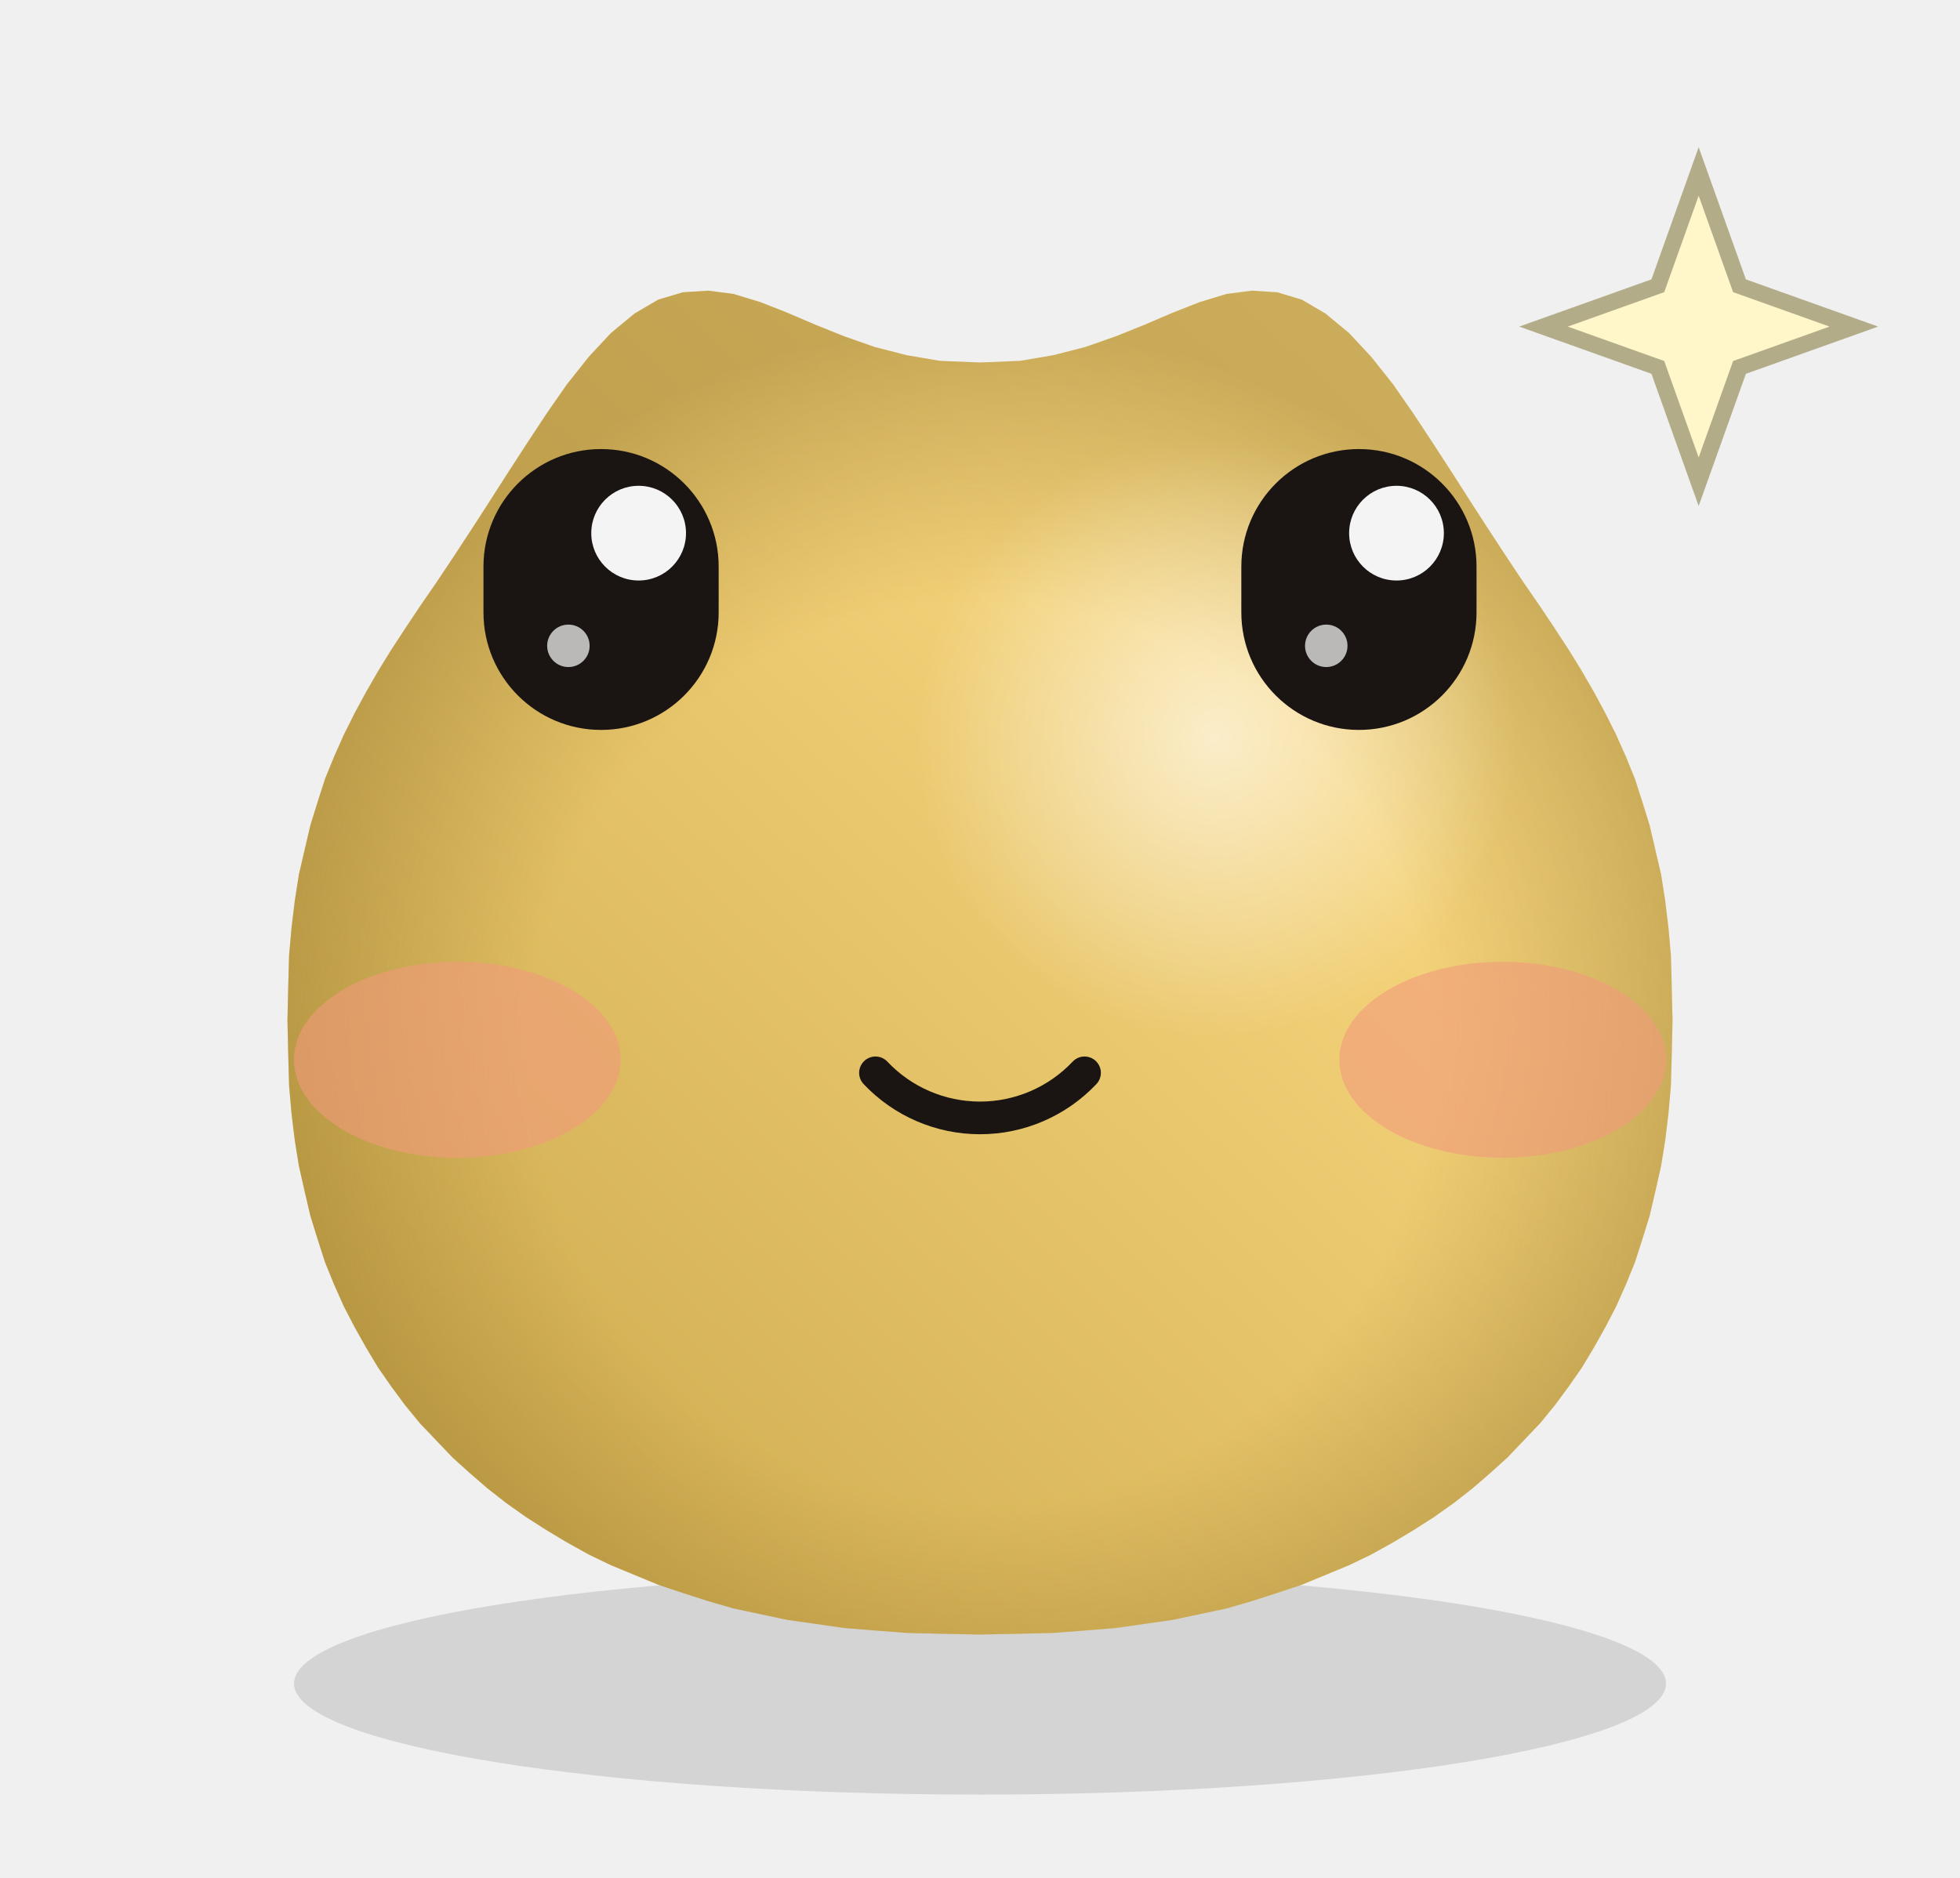
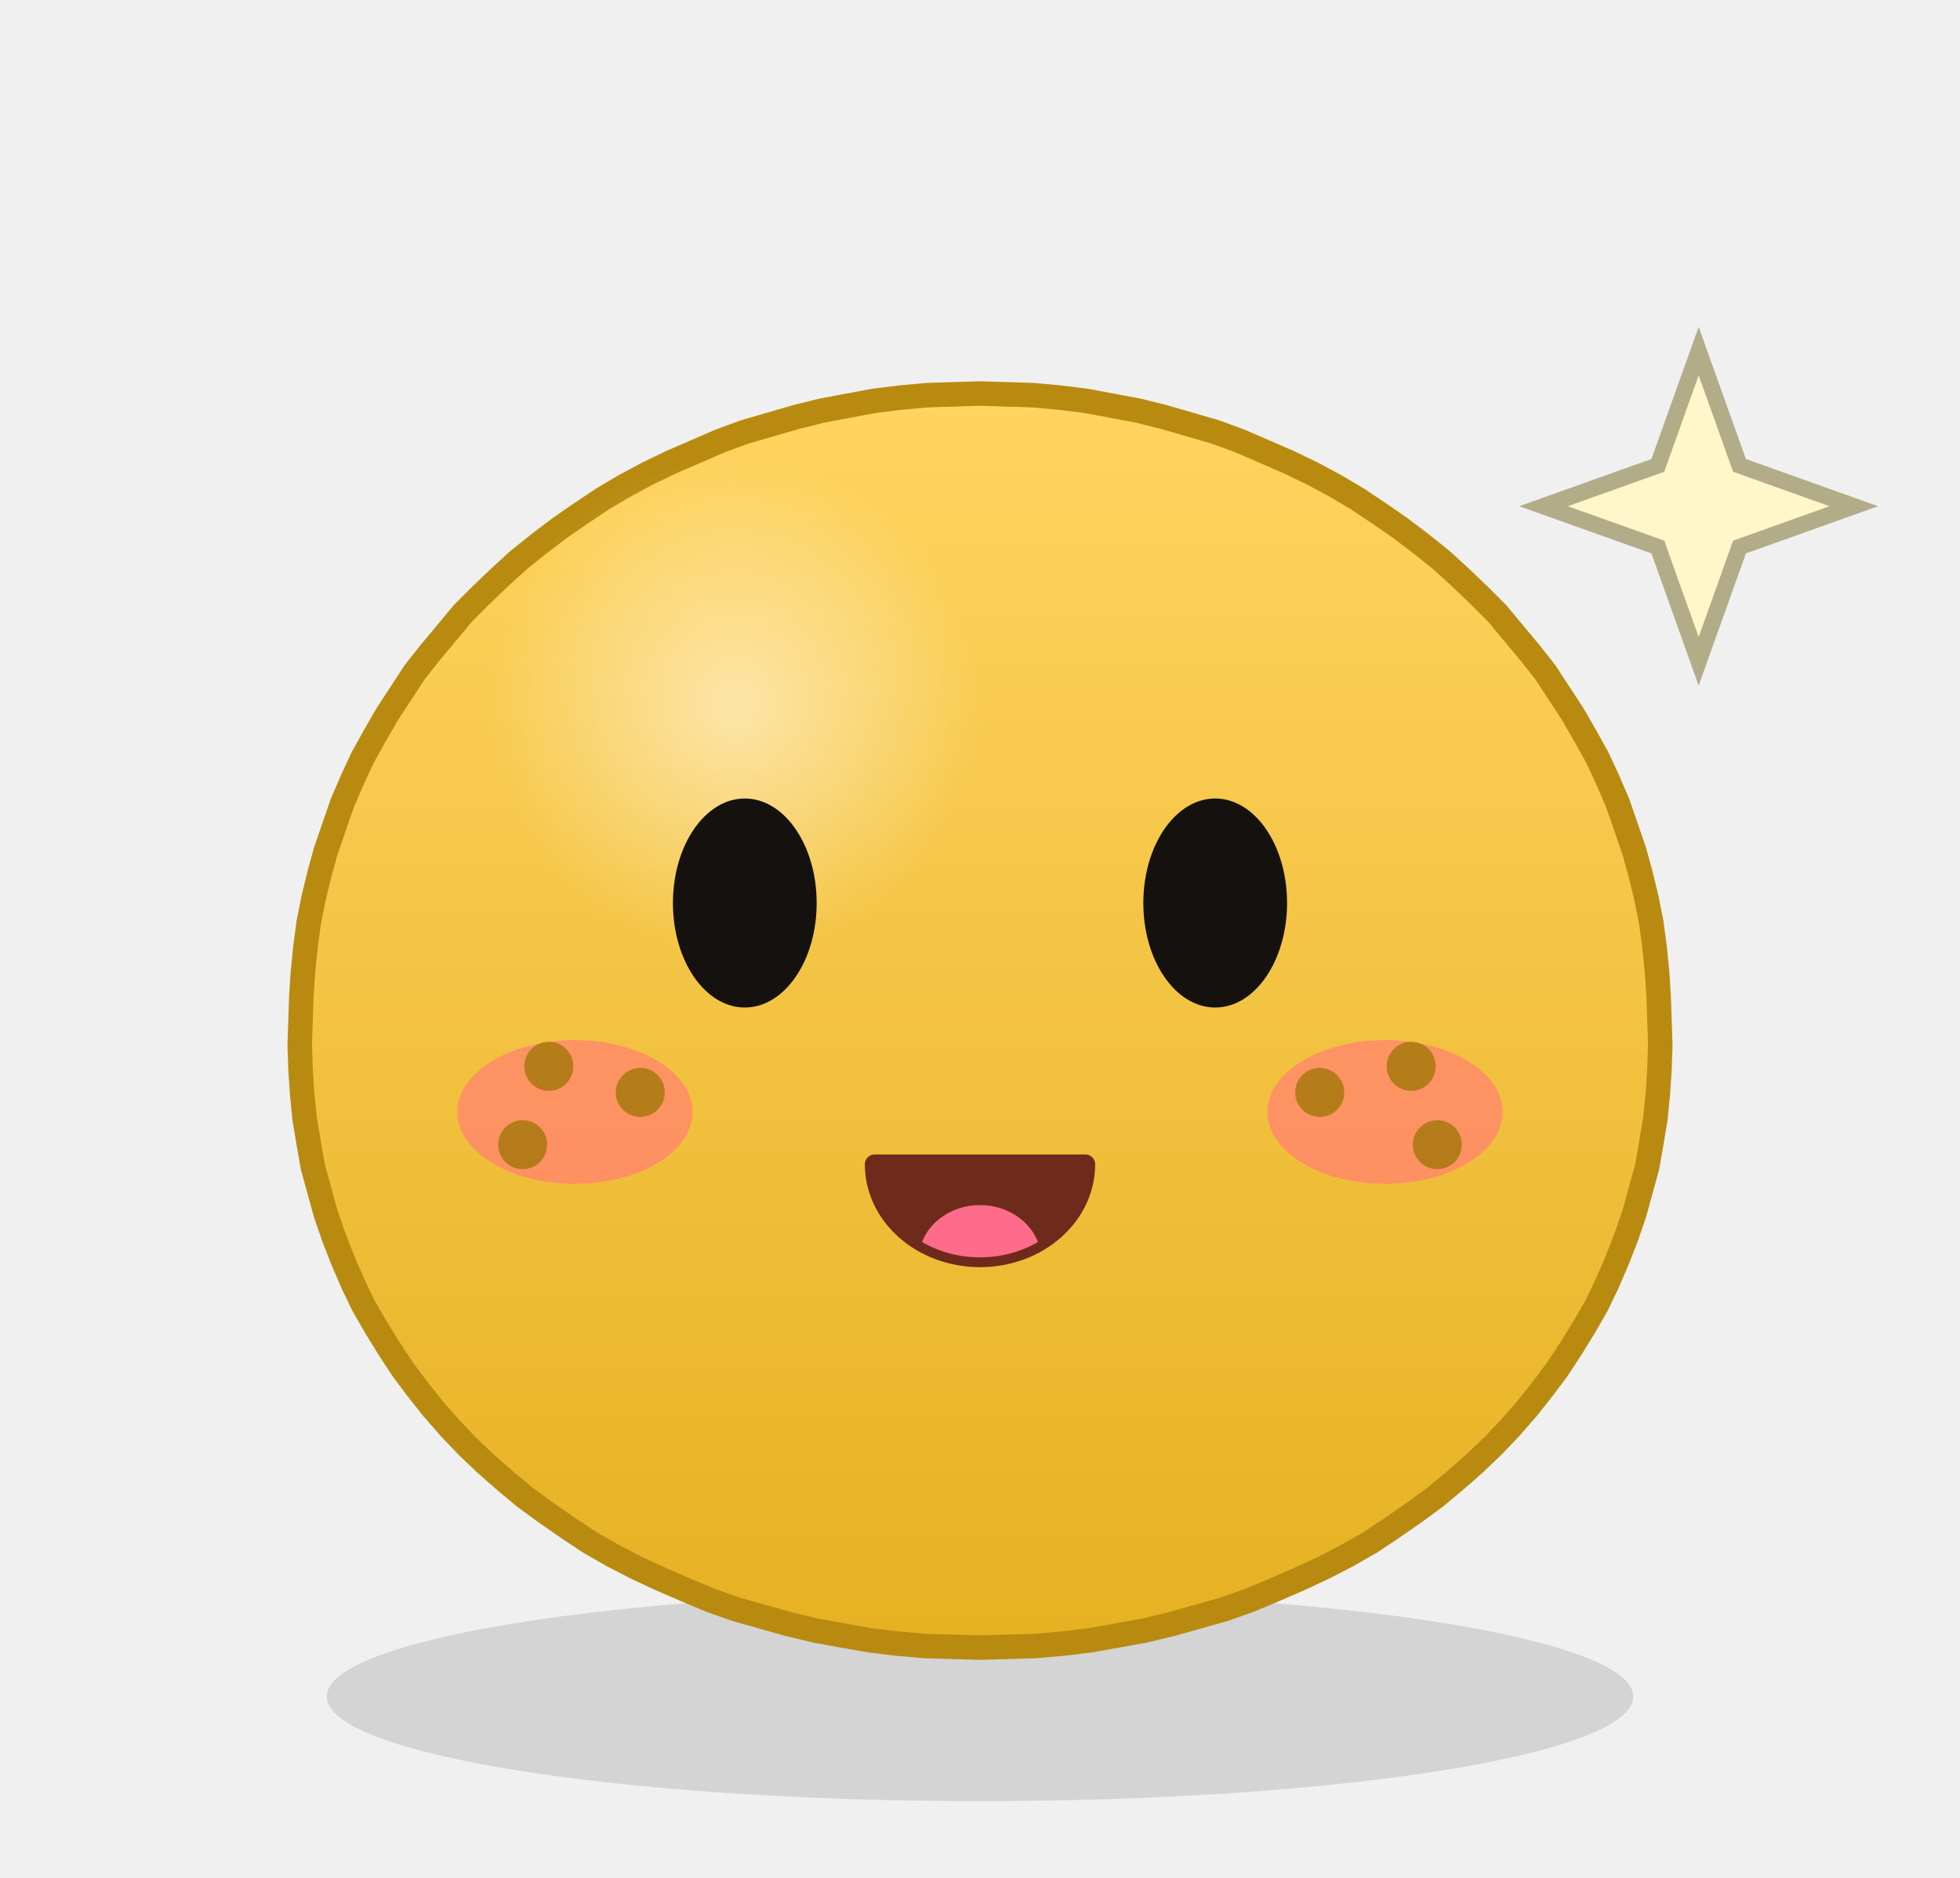
<svg xmlns="http://www.w3.org/2000/svg" viewBox="-120 -125 240 230" width="240" height="230">
  <defs>
-     <linearGradient id="g" gradientUnits="userSpaceOnUse" x1="59.4" y1="-63.9" x2="-67.8" y2="67.7">
-       <stop offset="0" stop-color="#ffde86" />
-       <stop offset="1" stop-color="#cca94d" />
+     <linearGradient id="g" x1="0" y1="0" x2="0" y2="1">
+       <stop offset="0" stop-color="#ffd460" />
+       <stop offset="1" stop-color="#e6b122" />
    </linearGradient>
-     <radialGradient id="r" gradientUnits="userSpaceOnUse" cx="0" cy="4" r="89.0">
-       <stop offset=".62" stop-color="#977a2e" stop-opacity="0" />
-       <stop offset="1" stop-color="#977a2e" stop-opacity=".5" />
-     </radialGradient>
-     <radialGradient id="h" gradientUnits="userSpaceOnUse" cx="28.8" cy="-34.6" r="36.8">
-       <stop offset="0" stop-color="#fff" stop-opacity=".6" />
+     <radialGradient id="h" gradientUnits="userSpaceOnUse" cx="-30.0" cy="-38.4" r="30.4">
+       <stop offset="0" stop-color="#fff" stop-opacity=".5" />
      <stop offset="1" stop-color="#fff" stop-opacity="0" />
    </radialGradient>
  </defs>
-   <ellipse cx="0" cy="81.2" rx="84.0" ry="13.6" fill="#000" opacity=".12" />
-   <path d="M84.8 0.0 L84.7 4.4 L84.6 8.0 L84.3 11.4 L83.9 14.7 L83.4 17.8 L82.7 20.9 L82.0 23.9 L81.1 26.8 L80.2 29.6 L79.1 32.3 L77.9 35.0 L76.6 37.5 L75.2 40.0 L73.7 42.5 L72.1 44.8 L70.4 47.1 L68.6 49.3 L66.6 51.4 L64.6 53.5 L62.5 55.4 L60.3 57.3 L58.0 59.1 L55.6 60.8 L53.1 62.4 L50.6 63.9 L47.9 65.4 L45.2 66.7 L42.3 67.9 L39.4 69.1 L36.4 70.1 L33.3 71.1 L30.2 72.0 L26.9 72.7 L23.6 73.4 L20.1 73.9 L16.6 74.4 L12.9 74.7 L9.0 75.0 L4.9 75.1 L0.0 75.2 L-4.9 75.1 L-9.0 75.0 L-12.9 74.7 L-16.6 74.4 L-20.1 73.9 L-23.6 73.4 L-26.9 72.7 L-30.2 72.0 L-33.3 71.1 L-36.4 70.1 L-39.4 69.1 L-42.3 67.9 L-45.2 66.7 L-47.9 65.4 L-50.6 63.9 L-53.1 62.4 L-55.6 60.8 L-58.0 59.1 L-60.3 57.3 L-62.5 55.4 L-64.6 53.5 L-66.6 51.4 L-68.6 49.3 L-70.4 47.1 L-72.1 44.8 L-73.7 42.5 L-75.2 40.0 L-76.6 37.5 L-77.9 35.0 L-79.1 32.3 L-80.2 29.6 L-81.1 26.8 L-82.0 23.9 L-82.7 20.9 L-83.4 17.8 L-83.9 14.7 L-84.3 11.4 L-84.6 8.0 L-84.7 4.4 L-84.8 0.0 L-84.7 -4.4 L-84.6 -8.0 L-84.3 -11.4 L-83.9 -14.7 L-83.4 -17.9 L-82.7 -20.9 L-82.0 -23.9 L-81.1 -26.8 L-80.2 -29.6 L-79.1 -32.3 L-77.9 -35.0 L-76.6 -37.6 L-75.2 -40.2 L-73.7 -42.8 L-72.1 -45.4 L-70.4 -48.0 L-68.6 -50.7 L-66.6 -53.6 L-64.6 -56.6 L-62.5 -59.8 L-60.3 -63.2 L-58.0 -66.8 L-55.6 -70.5 L-53.1 -74.3 L-50.6 -77.9 L-47.9 -81.3 L-45.2 -84.2 L-42.3 -86.6 L-39.4 -88.3 L-36.4 -89.2 L-33.3 -89.4 L-30.2 -89.0 L-26.9 -88.0 L-23.6 -86.7 L-20.1 -85.2 L-16.6 -83.8 L-12.9 -82.5 L-9.0 -81.5 L-4.9 -80.8 L-0.0 -80.6 L4.9 -80.8 L9.0 -81.5 L12.9 -82.5 L16.6 -83.8 L20.1 -85.2 L23.6 -86.7 L26.9 -88.0 L30.2 -89.0 L33.3 -89.4 L36.4 -89.2 L39.4 -88.3 L42.3 -86.6 L45.2 -84.2 L47.9 -81.3 L50.6 -77.9 L53.1 -74.3 L55.6 -70.5 L58.0 -66.8 L60.3 -63.2 L62.5 -59.8 L64.6 -56.6 L66.6 -53.6 L68.6 -50.7 L70.4 -48.0 L72.1 -45.4 L73.7 -42.8 L75.2 -40.2 L76.6 -37.6 L77.9 -35.0 L79.1 -32.3 L80.2 -29.6 L81.1 -26.8 L82.0 -23.9 L82.7 -20.9 L83.4 -17.9 L83.9 -14.7 L84.3 -11.4 L84.6 -8.0 L84.7 -4.4Z" fill="url(#g)" />
-   <path d="M84.8 0.0 L84.7 4.4 L84.6 8.0 L84.3 11.4 L83.9 14.7 L83.4 17.8 L82.7 20.9 L82.0 23.9 L81.1 26.8 L80.2 29.6 L79.1 32.3 L77.9 35.0 L76.6 37.5 L75.2 40.0 L73.7 42.5 L72.1 44.8 L70.4 47.1 L68.6 49.3 L66.6 51.4 L64.6 53.5 L62.5 55.4 L60.3 57.3 L58.0 59.1 L55.6 60.8 L53.1 62.4 L50.6 63.9 L47.9 65.4 L45.2 66.7 L42.3 67.9 L39.4 69.1 L36.4 70.1 L33.3 71.1 L30.2 72.0 L26.9 72.7 L23.6 73.4 L20.1 73.9 L16.6 74.4 L12.9 74.7 L9.0 75.0 L4.9 75.1 L0.0 75.2 L-4.9 75.1 L-9.0 75.0 L-12.9 74.7 L-16.6 74.4 L-20.1 73.9 L-23.6 73.4 L-26.9 72.7 L-30.2 72.0 L-33.3 71.1 L-36.4 70.1 L-39.4 69.1 L-42.3 67.9 L-45.2 66.7 L-47.9 65.4 L-50.6 63.9 L-53.1 62.4 L-55.6 60.8 L-58.0 59.1 L-60.3 57.3 L-62.5 55.4 L-64.6 53.5 L-66.6 51.4 L-68.6 49.3 L-70.4 47.1 L-72.1 44.8 L-73.7 42.5 L-75.2 40.0 L-76.6 37.5 L-77.9 35.0 L-79.1 32.3 L-80.2 29.6 L-81.1 26.8 L-82.0 23.9 L-82.7 20.9 L-83.4 17.8 L-83.9 14.7 L-84.3 11.4 L-84.6 8.0 L-84.7 4.4 L-84.8 0.0 L-84.7 -4.4 L-84.6 -8.0 L-84.3 -11.4 L-83.9 -14.7 L-83.4 -17.9 L-82.7 -20.9 L-82.0 -23.9 L-81.1 -26.8 L-80.2 -29.6 L-79.1 -32.3 L-77.9 -35.0 L-76.6 -37.6 L-75.2 -40.2 L-73.7 -42.8 L-72.1 -45.4 L-70.4 -48.0 L-68.6 -50.7 L-66.6 -53.6 L-64.6 -56.6 L-62.5 -59.8 L-60.3 -63.2 L-58.0 -66.8 L-55.6 -70.5 L-53.1 -74.3 L-50.6 -77.9 L-47.9 -81.3 L-45.2 -84.2 L-42.3 -86.6 L-39.4 -88.3 L-36.4 -89.2 L-33.3 -89.4 L-30.2 -89.0 L-26.9 -88.0 L-23.6 -86.7 L-20.1 -85.2 L-16.6 -83.8 L-12.9 -82.5 L-9.0 -81.5 L-4.9 -80.8 L-0.0 -80.6 L4.9 -80.8 L9.0 -81.5 L12.9 -82.5 L16.6 -83.8 L20.1 -85.2 L23.6 -86.7 L26.9 -88.0 L30.2 -89.0 L33.3 -89.4 L36.4 -89.2 L39.4 -88.3 L42.3 -86.6 L45.2 -84.2 L47.9 -81.3 L50.6 -77.9 L53.1 -74.3 L55.6 -70.5 L58.0 -66.8 L60.3 -63.2 L62.5 -59.8 L64.6 -56.6 L66.6 -53.6 L68.6 -50.7 L70.4 -48.0 L72.1 -45.4 L73.7 -42.8 L75.2 -40.2 L76.6 -37.6 L77.9 -35.0 L79.1 -32.3 L80.2 -29.6 L81.1 -26.8 L82.0 -23.9 L82.7 -20.9 L83.4 -17.9 L83.9 -14.7 L84.3 -11.4 L84.6 -8.0 L84.7 -4.4Z" fill="url(#r)" />
-   <path d="M84.8 0.0 L84.7 4.4 L84.6 8.0 L84.3 11.4 L83.9 14.7 L83.4 17.8 L82.7 20.9 L82.0 23.9 L81.1 26.8 L80.2 29.6 L79.1 32.3 L77.9 35.0 L76.6 37.5 L75.2 40.0 L73.7 42.5 L72.1 44.8 L70.4 47.1 L68.6 49.3 L66.6 51.4 L64.6 53.5 L62.5 55.4 L60.3 57.3 L58.0 59.1 L55.6 60.8 L53.1 62.4 L50.6 63.9 L47.9 65.4 L45.2 66.7 L42.3 67.9 L39.4 69.1 L36.4 70.1 L33.3 71.1 L30.2 72.0 L26.9 72.7 L23.6 73.4 L20.1 73.9 L16.6 74.4 L12.9 74.7 L9.0 75.0 L4.9 75.1 L0.0 75.2 L-4.9 75.1 L-9.0 75.0 L-12.9 74.7 L-16.6 74.4 L-20.1 73.9 L-23.6 73.4 L-26.9 72.7 L-30.2 72.0 L-33.3 71.1 L-36.4 70.1 L-39.4 69.1 L-42.3 67.9 L-45.2 66.7 L-47.9 65.4 L-50.6 63.9 L-53.1 62.4 L-55.6 60.8 L-58.0 59.1 L-60.3 57.3 L-62.5 55.4 L-64.6 53.5 L-66.6 51.4 L-68.6 49.3 L-70.4 47.1 L-72.1 44.8 L-73.7 42.5 L-75.2 40.0 L-76.6 37.5 L-77.9 35.0 L-79.1 32.3 L-80.2 29.6 L-81.1 26.8 L-82.0 23.9 L-82.7 20.9 L-83.4 17.8 L-83.9 14.7 L-84.3 11.4 L-84.6 8.0 L-84.7 4.4 L-84.8 0.0 L-84.7 -4.4 L-84.6 -8.0 L-84.3 -11.4 L-83.9 -14.7 L-83.4 -17.9 L-82.7 -20.9 L-82.0 -23.9 L-81.1 -26.8 L-80.2 -29.6 L-79.1 -32.3 L-77.9 -35.0 L-76.6 -37.6 L-75.2 -40.2 L-73.7 -42.8 L-72.1 -45.4 L-70.4 -48.0 L-68.6 -50.7 L-66.6 -53.6 L-64.6 -56.6 L-62.5 -59.8 L-60.3 -63.2 L-58.0 -66.8 L-55.6 -70.5 L-53.1 -74.3 L-50.6 -77.9 L-47.9 -81.3 L-45.2 -84.2 L-42.3 -86.6 L-39.4 -88.3 L-36.4 -89.2 L-33.3 -89.4 L-30.2 -89.0 L-26.9 -88.0 L-23.6 -86.7 L-20.1 -85.2 L-16.6 -83.8 L-12.9 -82.5 L-9.0 -81.5 L-4.9 -80.8 L-0.0 -80.6 L4.9 -80.8 L9.0 -81.5 L12.9 -82.5 L16.6 -83.8 L20.1 -85.2 L23.6 -86.7 L26.9 -88.0 L30.2 -89.0 L33.3 -89.4 L36.4 -89.2 L39.4 -88.3 L42.3 -86.6 L45.2 -84.2 L47.9 -81.3 L50.6 -77.9 L53.1 -74.3 L55.6 -70.5 L58.0 -66.8 L60.3 -63.2 L62.5 -59.8 L64.6 -56.6 L66.6 -53.6 L68.6 -50.7 L70.4 -48.0 L72.1 -45.4 L73.7 -42.8 L75.2 -40.2 L76.6 -37.6 L77.9 -35.0 L79.1 -32.3 L80.2 -29.6 L81.1 -26.8 L82.0 -23.9 L82.7 -20.9 L83.4 -17.9 L83.9 -14.7 L84.3 -11.4 L84.6 -8.0 L84.7 -4.4Z" fill="url(#h)" />
-   <path d="M88 -104 L93 -90 L107 -85 L93 -80 L88 -66 L83 -80 L69 -85 L83 -90Z" fill="#fff6c9" stroke="#b2ac89" stroke-width="2" />
-   <ellipse cx="-64.0" cy="4.8" rx="20.0" ry="12.0" fill="#f29a7c" opacity=".6" />
-   <ellipse cx="64.0" cy="4.8" rx="20.0" ry="12.0" fill="#f29a7c" opacity=".6" />
-   <rect x="-60.8" y="-70.0" width="28.8" height="34.4" rx="14.4" fill="#1a1412" />
-   <circle cx="-41.8" cy="-59.7" r="5.8" fill="#fff" opacity=".95" />
-   <circle cx="-50.4" cy="-45.9" r="2.6" fill="#fff" opacity=".7" />
-   <rect x="32.0" y="-70.0" width="28.8" height="34.4" rx="14.4" fill="#1a1412" />
-   <circle cx="51.0" cy="-59.7" r="5.8" fill="#fff" opacity=".95" />
-   <circle cx="42.4" cy="-45.9" r="2.6" fill="#fff" opacity=".7" />
-   <path d="M-12.8 6.4 A17.6 17.6 0 0 0 12.8 6.4" fill="none" stroke="#1a1412" stroke-width="4" stroke-linecap="round" />
+   <ellipse cx="0" cy="82.8" rx="80.0" ry="12.8" fill="#000" opacity=".12" />
+   <path d="M83.2 0.0 L83.3 3.0 L83.2 6.0 L83.0 9.0 L82.7 12.0 L82.2 15.0 L81.7 17.9 L80.9 20.8 L80.1 23.7 L79.1 26.6 L78.0 29.4 L76.8 32.2 L75.5 34.9 L74.0 37.5 L72.4 40.1 L70.7 42.7 L68.9 45.1 L67.0 47.5 L64.9 49.9 L62.8 52.1 L60.5 54.3 L58.1 56.4 L55.7 58.4 L53.1 60.3 L50.5 62.1 L47.8 63.9 L45.0 65.5 L42.1 67.0 L39.1 68.4 L36.1 69.7 L33.0 71.0 L29.9 72.1 L26.7 73.0 L23.5 73.9 L20.2 74.7 L16.9 75.3 L13.5 75.9 L10.2 76.3 L6.8 76.6 L3.4 76.7 L0.0 76.8 L-3.4 76.7 L-6.8 76.6 L-10.2 76.3 L-13.5 75.9 L-16.9 75.3 L-20.2 74.7 L-23.5 73.9 L-26.7 73.0 L-29.9 72.1 L-33.0 71.0 L-36.1 69.7 L-39.1 68.4 L-42.1 67.0 L-45.0 65.5 L-47.8 63.9 L-50.5 62.1 L-53.1 60.3 L-55.7 58.4 L-58.1 56.4 L-60.5 54.3 L-62.8 52.1 L-64.9 49.9 L-67.0 47.5 L-68.9 45.1 L-70.7 42.7 L-72.4 40.1 L-74.0 37.5 L-75.5 34.9 L-76.8 32.2 L-78.0 29.4 L-79.1 26.6 L-80.1 23.7 L-80.9 20.8 L-81.7 17.9 L-82.2 15.0 L-82.7 12.0 L-83.0 9.0 L-83.2 6.0 L-83.3 3.0 L-83.2 0.0 L-83.1 -3.0 L-82.9 -6.0 L-82.6 -9.0 L-82.2 -12.0 L-81.6 -15.0 L-80.9 -17.9 L-80.1 -20.8 L-79.1 -23.7 L-78.1 -26.6 L-76.9 -29.4 L-75.6 -32.2 L-74.1 -34.9 L-72.6 -37.5 L-70.9 -40.1 L-69.2 -42.7 L-67.3 -45.1 L-65.3 -47.5 L-63.3 -49.9 L-61.1 -52.1 L-58.8 -54.3 L-56.5 -56.4 L-54.0 -58.4 L-51.5 -60.3 L-48.9 -62.1 L-46.2 -63.9 L-43.5 -65.5 L-40.7 -67.0 L-37.8 -68.4 L-34.8 -69.7 L-31.8 -71.0 L-28.8 -72.1 L-25.7 -73.0 L-22.6 -73.9 L-19.4 -74.7 L-16.2 -75.3 L-13.0 -75.9 L-9.8 -76.3 L-6.5 -76.6 L-3.3 -76.7 L-0.0 -76.8 L3.3 -76.7 L6.5 -76.6 L9.8 -76.3 L13.0 -75.9 L16.2 -75.3 L19.4 -74.7 L22.6 -73.9 L25.7 -73.0 L28.8 -72.1 L31.8 -71.0 L34.8 -69.7 L37.8 -68.4 L40.7 -67.0 L43.5 -65.5 L46.2 -63.9 L48.9 -62.1 L51.5 -60.3 L54.0 -58.4 L56.5 -56.4 L58.8 -54.3 L61.1 -52.1 L63.3 -49.9 L65.3 -47.5 L67.3 -45.1 L69.2 -42.7 L70.9 -40.1 L72.6 -37.5 L74.1 -34.9 L75.6 -32.2 L76.9 -29.4 L78.1 -26.6 L79.1 -23.7 L80.1 -20.8 L80.9 -17.9 L81.6 -15.0 L82.2 -12.0 L82.6 -9.0 L82.9 -6.0 L83.1 -3.0Z" fill="url(#g)" stroke="#b88b10" stroke-width="3" />
+   <path d="M83.2 0.0 L83.3 3.0 L83.2 6.0 L83.0 9.0 L82.7 12.0 L82.2 15.0 L81.7 17.9 L80.9 20.8 L80.1 23.7 L79.1 26.6 L78.0 29.4 L76.8 32.2 L75.5 34.9 L74.0 37.5 L72.4 40.1 L70.7 42.7 L68.9 45.1 L67.0 47.5 L64.9 49.9 L62.8 52.1 L60.5 54.3 L58.1 56.4 L55.7 58.4 L53.1 60.3 L50.5 62.1 L47.8 63.9 L45.0 65.5 L42.1 67.0 L39.1 68.4 L36.1 69.7 L33.0 71.0 L29.9 72.1 L26.7 73.0 L23.5 73.9 L20.2 74.7 L16.9 75.3 L13.5 75.9 L10.2 76.3 L6.8 76.6 L3.4 76.7 L0.0 76.8 L-3.4 76.7 L-6.8 76.6 L-10.2 76.3 L-13.5 75.9 L-16.9 75.3 L-20.2 74.7 L-23.5 73.9 L-26.7 73.0 L-29.9 72.1 L-33.0 71.0 L-36.1 69.7 L-39.1 68.4 L-42.1 67.0 L-45.0 65.5 L-47.8 63.9 L-50.5 62.1 L-53.1 60.3 L-55.7 58.4 L-58.1 56.4 L-60.5 54.3 L-62.8 52.1 L-64.9 49.9 L-67.0 47.5 L-68.9 45.1 L-70.7 42.7 L-72.4 40.1 L-74.0 37.5 L-75.5 34.9 L-76.8 32.2 L-78.0 29.4 L-79.1 26.6 L-80.1 23.7 L-80.9 20.8 L-81.7 17.9 L-82.2 15.0 L-82.7 12.0 L-83.0 9.0 L-83.2 6.0 L-83.3 3.0 L-83.2 0.0 L-83.1 -3.0 L-82.9 -6.0 L-82.6 -9.0 L-82.2 -12.0 L-81.6 -15.0 L-80.9 -17.9 L-80.1 -20.8 L-79.1 -23.7 L-78.1 -26.6 L-76.9 -29.4 L-75.6 -32.2 L-74.1 -34.9 L-72.6 -37.5 L-70.9 -40.1 L-69.2 -42.7 L-67.3 -45.1 L-65.3 -47.5 L-63.3 -49.9 L-61.1 -52.1 L-58.8 -54.3 L-56.5 -56.4 L-54.0 -58.4 L-51.5 -60.3 L-48.9 -62.1 L-46.2 -63.9 L-43.5 -65.5 L-40.7 -67.0 L-37.8 -68.4 L-34.8 -69.7 L-31.8 -71.0 L-28.8 -72.1 L-25.7 -73.0 L-22.6 -73.9 L-19.4 -74.7 L-16.2 -75.3 L-13.0 -75.9 L-9.8 -76.3 L-6.5 -76.6 L-3.3 -76.7 L-0.0 -76.8 L3.3 -76.7 L6.5 -76.6 L9.8 -76.3 L13.0 -75.9 L16.2 -75.3 L19.4 -74.7 L22.6 -73.9 L25.7 -73.0 L28.8 -72.1 L31.8 -71.0 L34.8 -69.7 L37.8 -68.4 L40.7 -67.0 L43.5 -65.5 L46.2 -63.9 L48.9 -62.1 L51.5 -60.3 L54.0 -58.4 L56.5 -56.4 L58.8 -54.3 L61.1 -52.1 L63.3 -49.9 L65.3 -47.5 L67.3 -45.1 L69.2 -42.7 L70.9 -40.1 L72.6 -37.5 L74.1 -34.9 L75.6 -32.2 L76.9 -29.4 L78.1 -26.6 L79.1 -23.7 L80.1 -20.8 L80.9 -17.9 L81.6 -15.0 L82.2 -12.0 L82.6 -9.0 L82.9 -6.0 L83.1 -3.0Z" fill="url(#h)" />
+   <g transform="translate(0 22)">
+     <path d="M88 -104 L93 -90 L107 -85 L93 -80 L88 -66 L83 -80 L69 -85 L83 -90Z" fill="#fff6c9" stroke="#b2ac89" stroke-width="2" />
+   </g>
+   <ellipse cx="-49.6" cy="11.2" rx="14.4" ry="8.8" fill="#ff8a6a" opacity=".85" />
+   <circle cx="-41.6" cy="8.8" r="3.0" fill="#9e7402" opacity=".75" />
+   <circle cx="-52.8" cy="5.6" r="3.0" fill="#9e7402" opacity=".75" />
+   <circle cx="-56.0" cy="15.2" r="3.0" fill="#9e7402" opacity=".75" />
+   <ellipse cx="49.6" cy="11.2" rx="14.4" ry="8.8" fill="#ff8a6a" opacity=".85" />
+   <circle cx="41.6" cy="8.8" r="3.0" fill="#9e7402" opacity=".75" />
+   <circle cx="52.8" cy="5.6" r="3.0" fill="#9e7402" opacity=".75" />
+   <circle cx="56.0" cy="15.2" r="3.0" fill="#9e7402" opacity=".75" />
+   <ellipse cx="-28.8" cy="-14.4" rx="8.8" ry="12.8" fill="#15110f" />
+   <ellipse cx="28.8" cy="-14.4" rx="8.8" ry="12.8" fill="#15110f" />
+   <clipPath id="m">
+     <path d="M-12.9 17.6 A12.9 11.4 0 0 0 12.9 17.6Z" />
+   </clipPath>
+   <path d="M-12.9 17.6 A12.9 11.4 0 0 0 12.9 17.6Z" fill="#6e2a1a" stroke="#6e2a1a" stroke-width="2.4" stroke-linejoin="round" />
+   <ellipse clip-path="url(#m)" cx="0" cy="29.3" rx="7.5" ry="6.7" fill="#ff6b8a" />
</svg>
